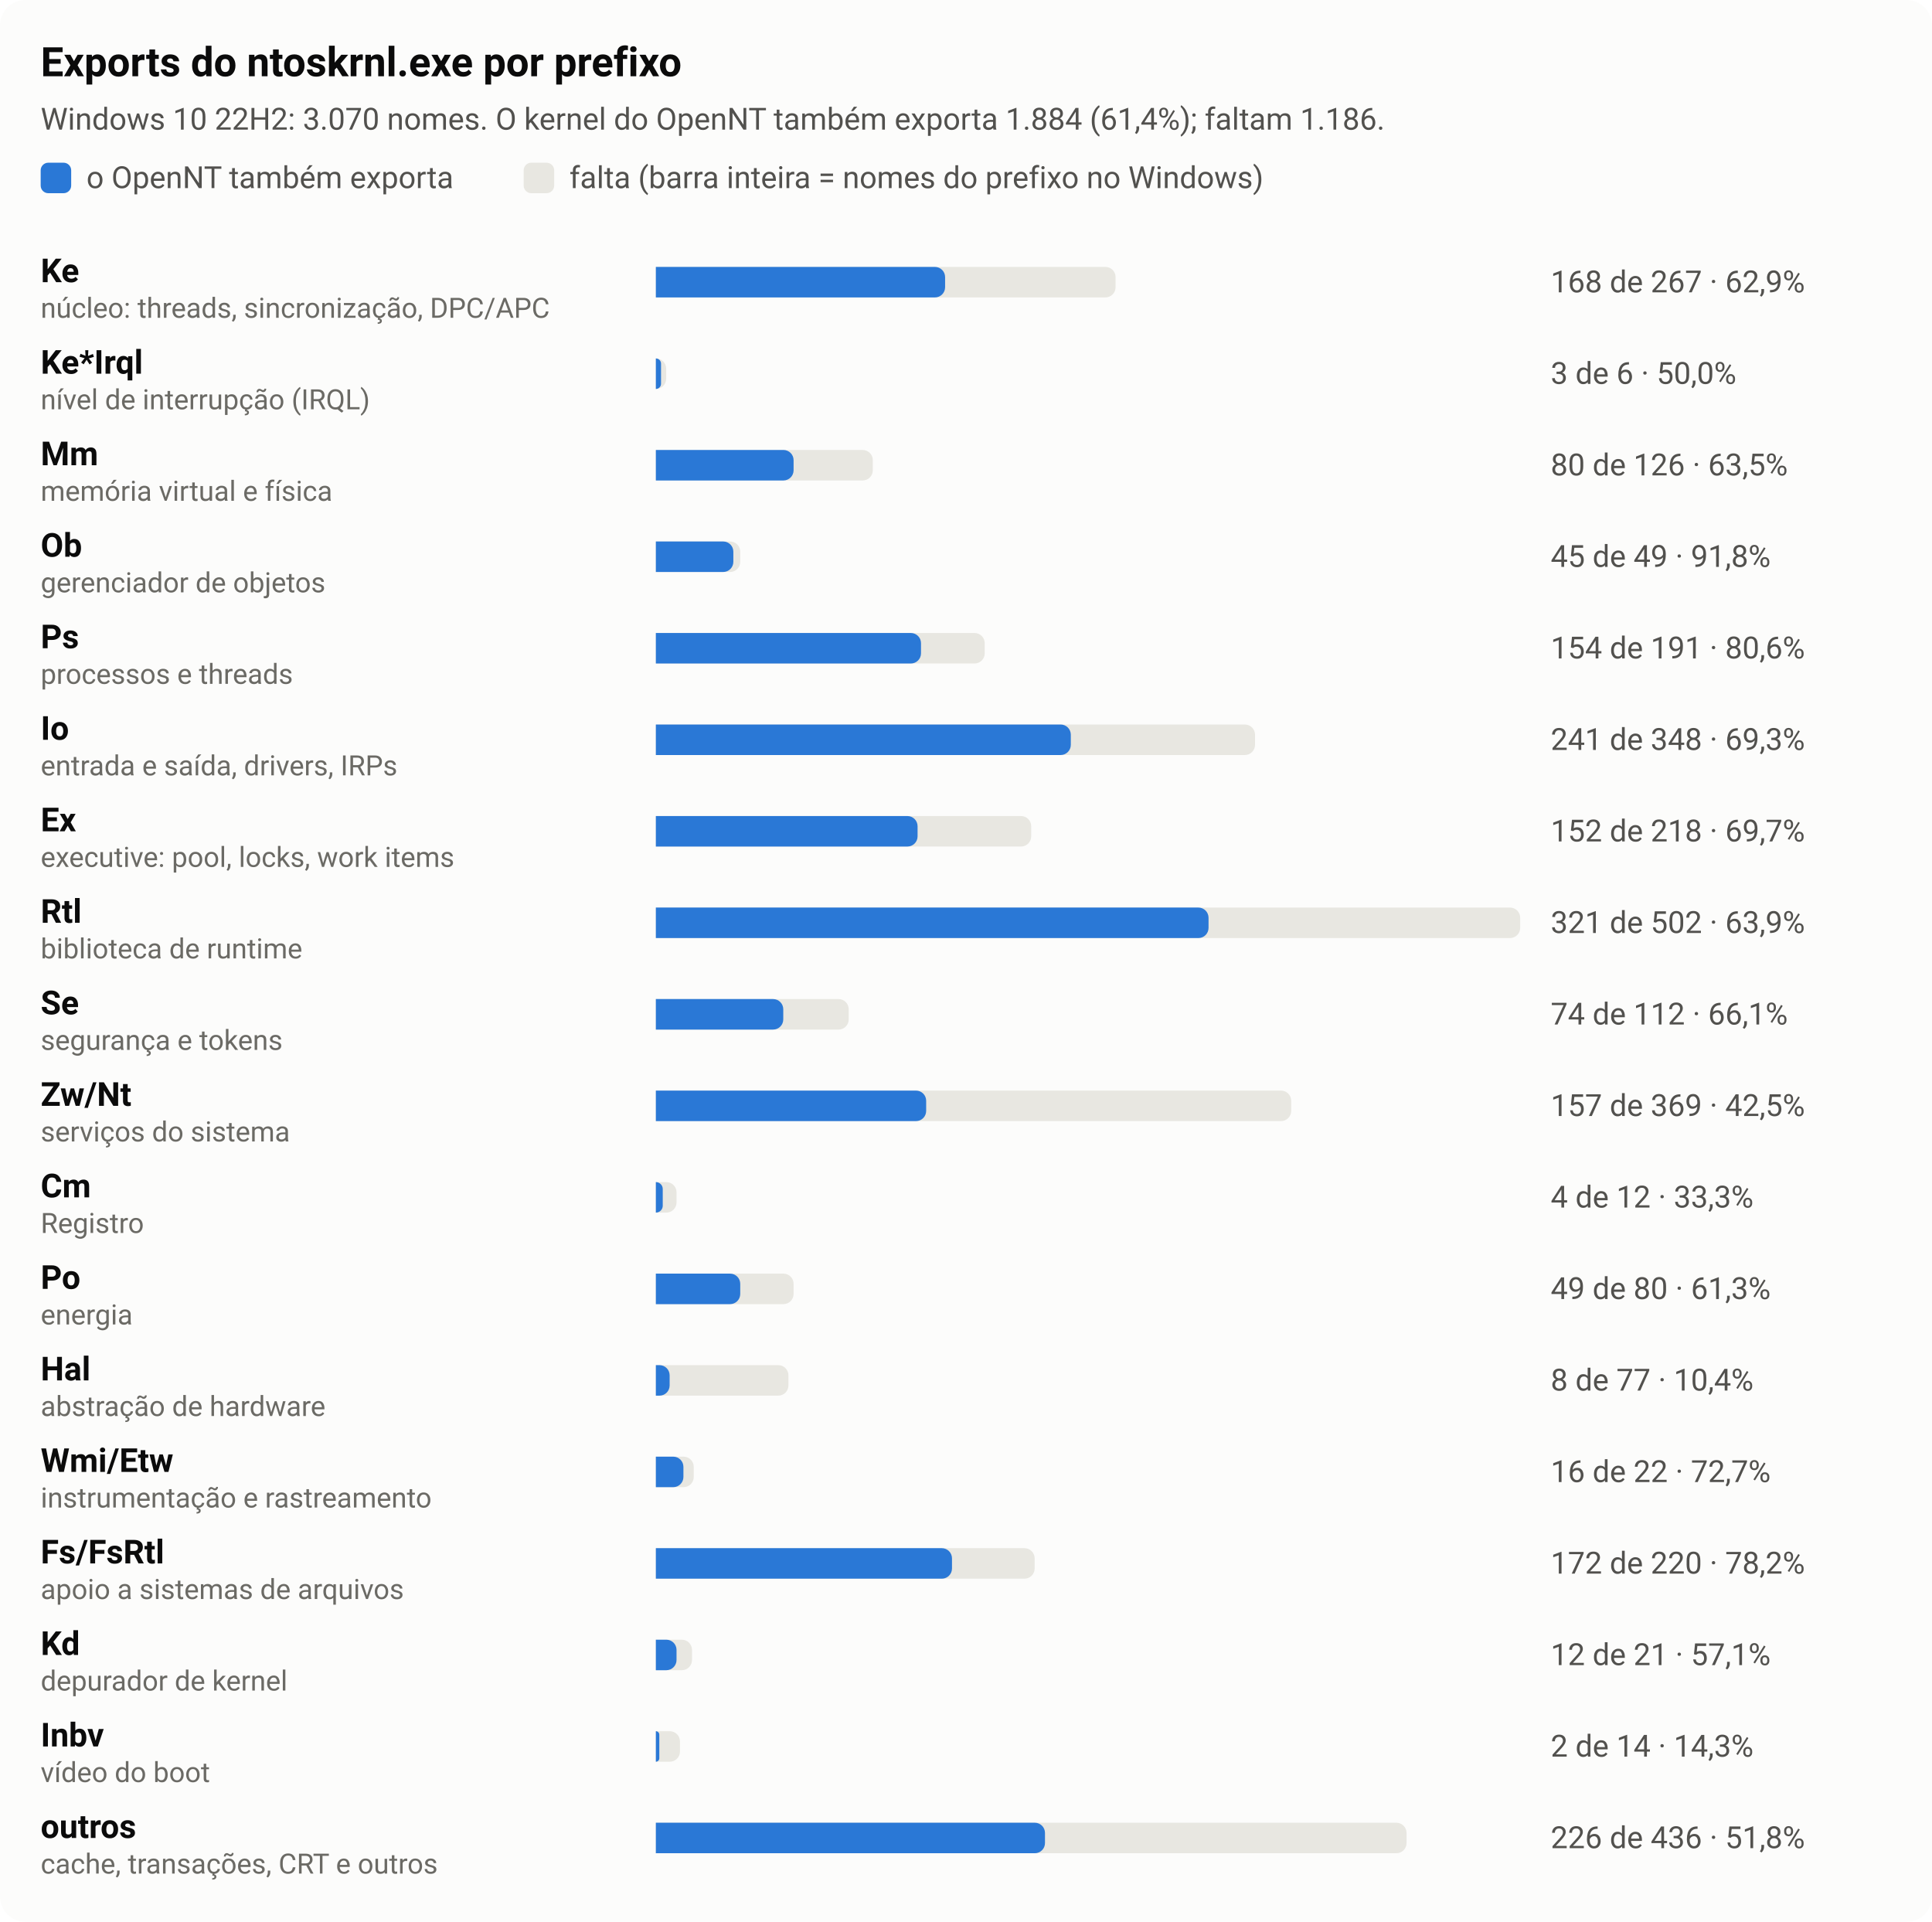
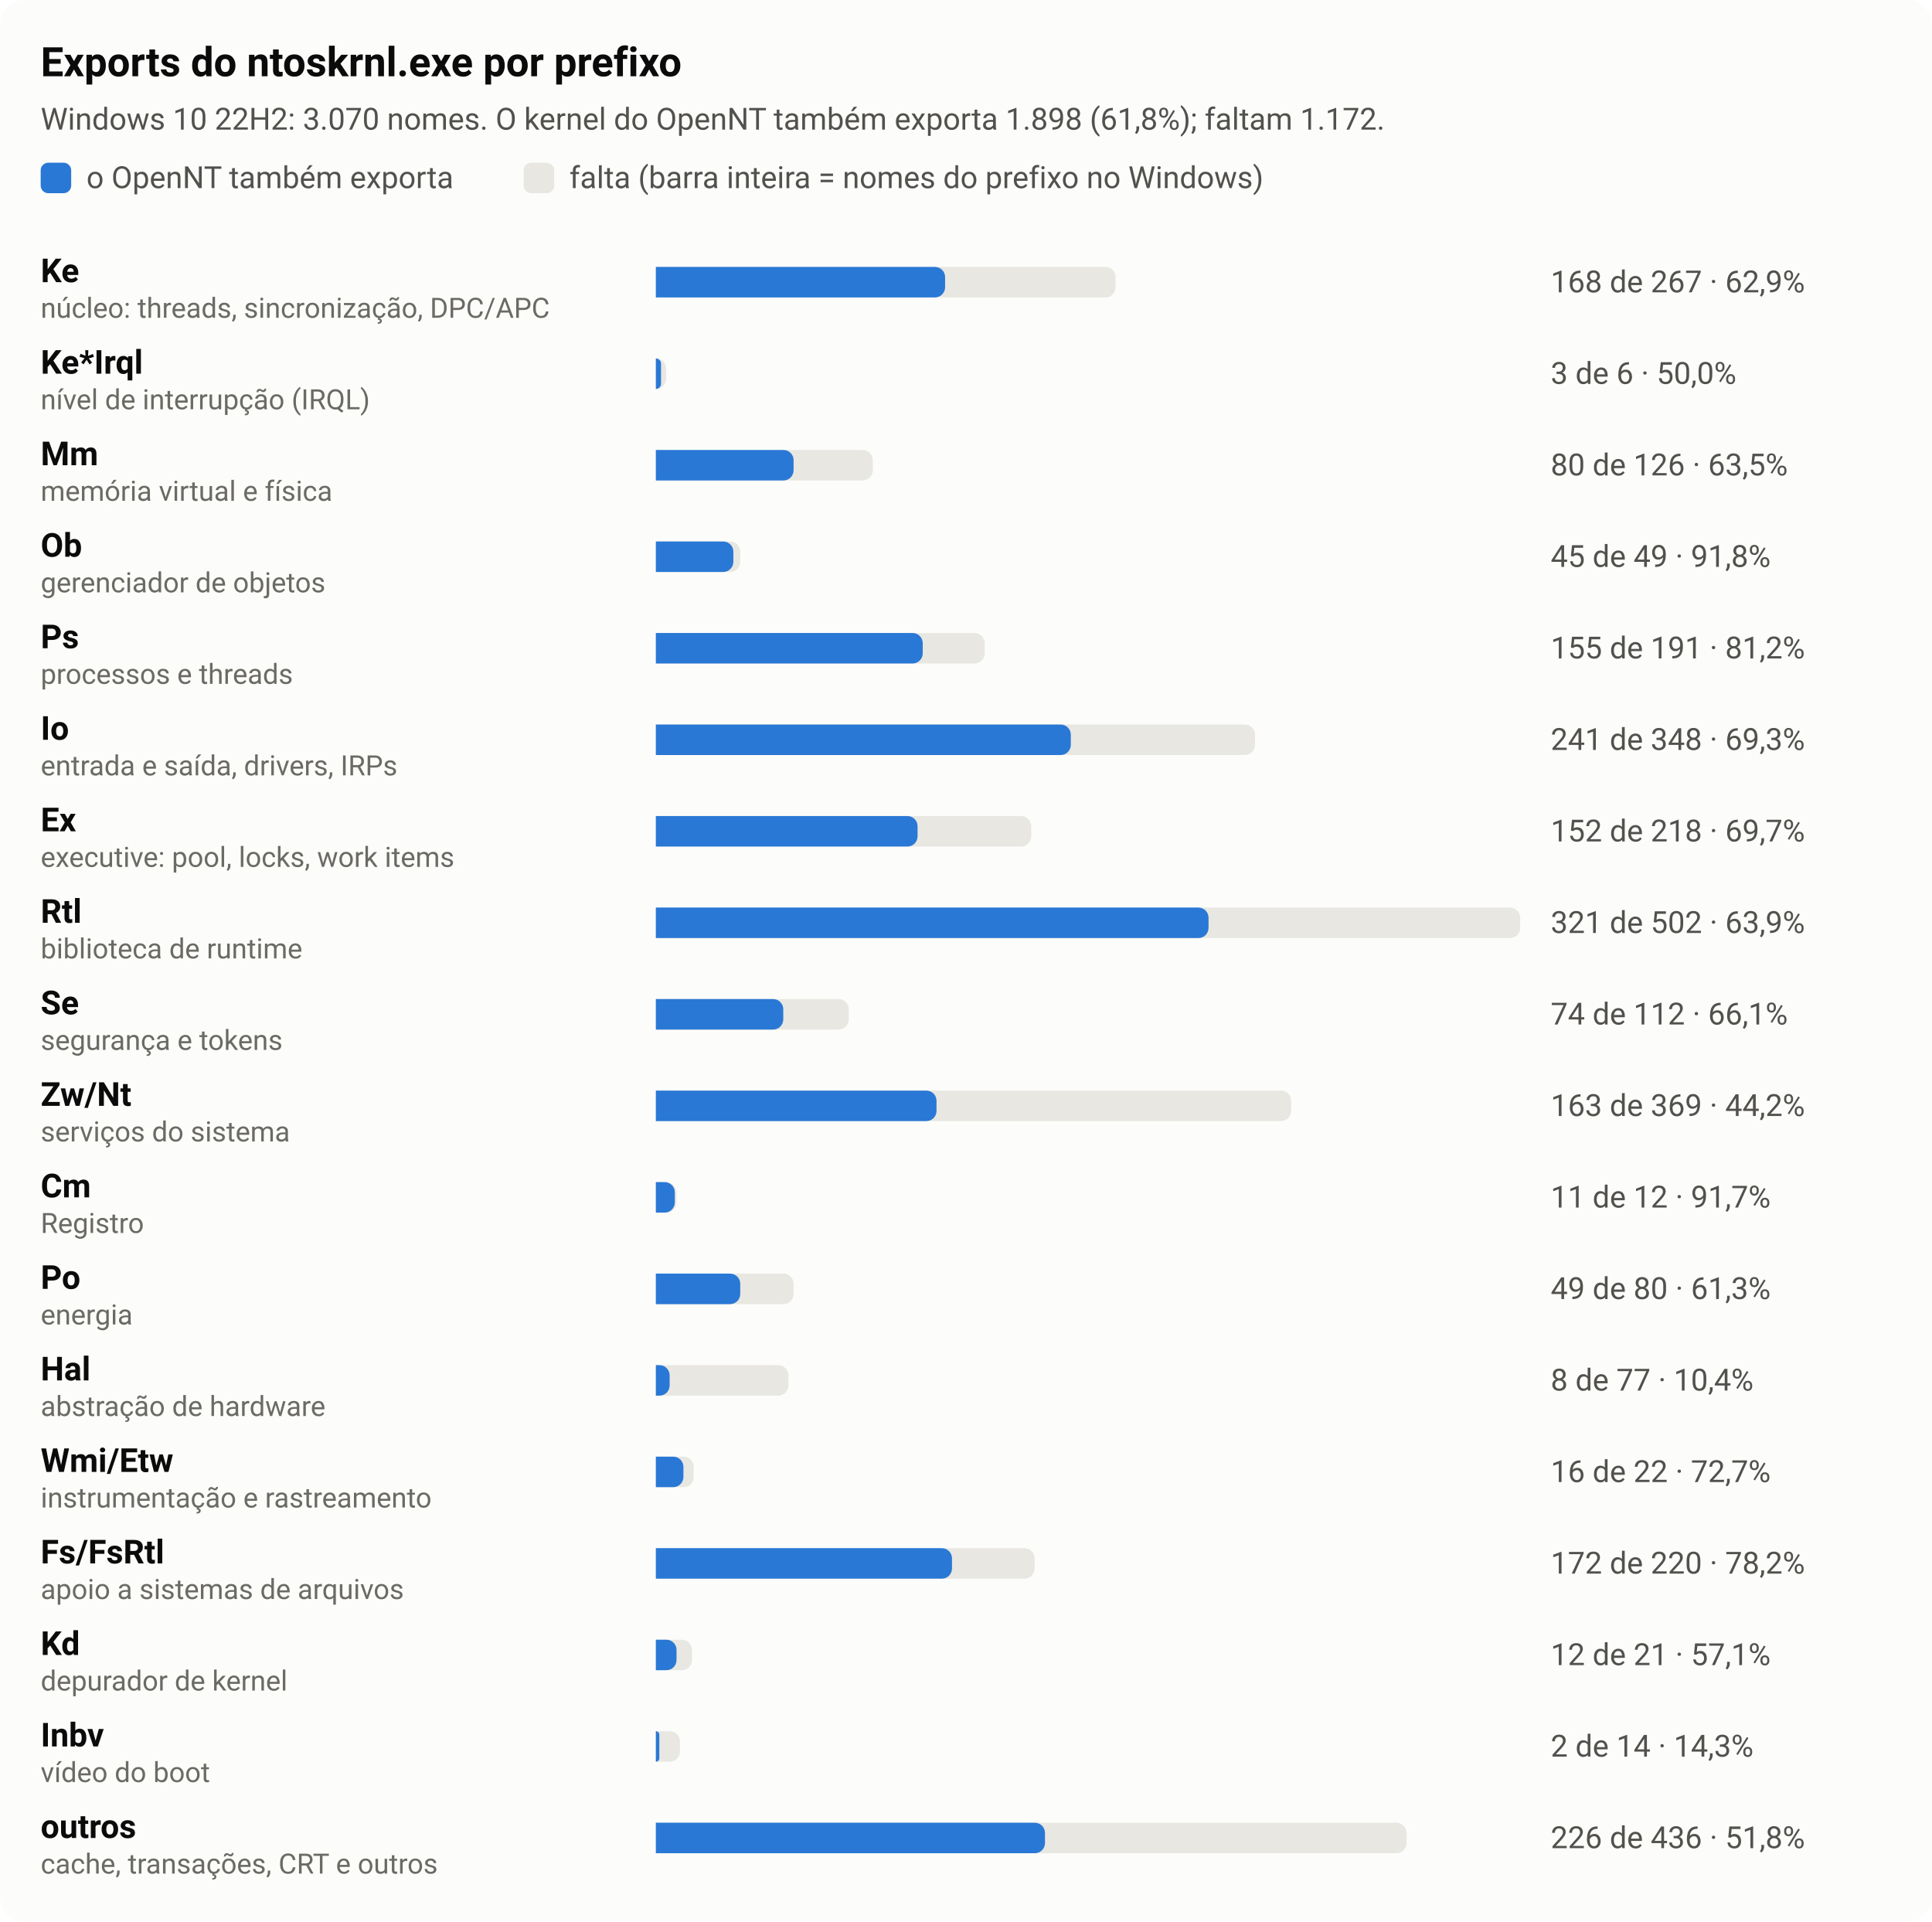
<svg xmlns="http://www.w3.org/2000/svg" width="760" height="756" viewBox="0 0 760 756" role="img" aria-labelledby="pc-title">
  <style>.pc-bg{fill:#fcfcfb}.pc-t{font:600 16px system-ui,-apple-system,Segoe UI,Roboto,sans-serif;fill:#0b0b0b}.pc-s,.pc-v{font:12px system-ui,-apple-system,Segoe UI,Roboto,sans-serif;fill:#52514e}.pc-v{font-variant-numeric:tabular-nums}.pc-l{font:600 13px system-ui,-apple-system,Segoe UI,Roboto,sans-serif;fill:#0b0b0b}.pc-m{font:11px system-ui,-apple-system,Segoe UI,Roboto,sans-serif;fill:#6b6a65}.pc-k{fill:#e8e7e1}.pc-a{fill:#2a78d6}@media (prefers-color-scheme:dark){.pc-bg{fill:#1a1a19}.pc-t,.pc-l{fill:#f0efec}.pc-s,.pc-v{fill:#c3c2b7}.pc-m{fill:#9d9b94}.pc-k{fill:#2c2c2a}.pc-a{fill:#3987e5}}</style>
  <rect class="pc-bg" width="760" height="756" rx="10" />
  <text class="pc-t" x="16" y="30">Exports do ntoskrnl.exe por prefixo</text>
-   <text class="pc-s" x="16" y="51">Windows 10 22H2: 3.070 nomes. O kernel do OpenNT também exporta 1.884 (61,4%); faltam 1.186.</text>
+   <text class="pc-s" x="16" y="51">Windows 10 22H2: 3.070 nomes. O kernel do OpenNT também exporta 1.898 (61,8%); faltam 1.172.</text>
  <rect class="pc-a" x="16" y="64" width="12" height="12" rx="3" />
  <text class="pc-v" x="34" y="74">o OpenNT também exporta</text>
  <rect class="pc-k" x="206" y="64" width="12" height="12" rx="3" />
  <text class="pc-v" x="224" y="74">falta (barra inteira = nomes do prefixo no Windows)</text>
  <g>
    <text class="pc-l" x="16" y="111">Ke</text>
    <text class="pc-m" x="16" y="125">núcleo: threads, sincronização, DPC/APC</text>
    <path class="pc-k" d="M258.0 105.0h176.84a4 4 0 0 1 4 4v4a4 4 0 0 1 -4 4h-176.84z" />
    <path class="pc-a" d="M258.0 105.0h109.78a4 4 0 0 1 4 4v4a4 4 0 0 1 -4 4h-109.78z" />
    <text class="pc-v" x="610" y="115">168 de 267 · 62,9%</text>
  </g>
  <g>
    <text class="pc-l" x="16" y="147">Ke*Irql</text>
    <text class="pc-m" x="16" y="161">nível de interrupção (IRQL)</text>
    <path class="pc-k" d="M258.0 141.0h0.06a4 4 0 0 1 4 4v4a4 4 0 0 1 -4 4h-0.06z" />
    <path class="pc-a" d="M258.0 141.0h0.00a2.032 2.032 0 0 1 2.032 2.032v7.936a2.032 2.032 0 0 1 -2.032 2.032h-0.00z" />
    <text class="pc-v" x="610" y="151">3 de 6 · 50,0%</text>
  </g>
  <g>
    <text class="pc-l" x="16" y="183">Mm</text>
    <text class="pc-m" x="16" y="197">memória virtual e física</text>
    <path class="pc-k" d="M258.0 177.0h81.34a4 4 0 0 1 4 4v4a4 4 0 0 1 -4 4h-81.34z" />
    <path class="pc-a" d="M258.0 177.0h50.18a4 4 0 0 1 4 4v4a4 4 0 0 1 -4 4h-50.18z" />
    <text class="pc-v" x="610" y="187">80 de 126 · 63,5%</text>
  </g>
  <g>
    <text class="pc-l" x="16" y="219">Ob</text>
    <text class="pc-m" x="16" y="233">gerenciador de objetos</text>
    <path class="pc-k" d="M258.0 213.0h29.19a4 4 0 0 1 4 4v4a4 4 0 0 1 -4 4h-29.19z" />
    <path class="pc-a" d="M258.0 213.0h26.48a4 4 0 0 1 4 4v4a4 4 0 0 1 -4 4h-26.48z" />
    <text class="pc-v" x="610" y="223">45 de 49 · 91,8%</text>
  </g>
  <g>
    <text class="pc-l" x="16" y="255">Ps</text>
    <text class="pc-m" x="16" y="269">processos e threads</text>
    <path class="pc-k" d="M258.0 249.0h125.36a4 4 0 0 1 4 4v4a4 4 0 0 1 -4 4h-125.36z" />
-     <path class="pc-a" d="M258.0 249.0h100.30a4 4 0 0 1 4 4v4a4 4 0 0 1 -4 4h-100.30z" />
-     <text class="pc-v" x="610" y="259">154 de 191 · 80,6%</text>
+     <path class="pc-a" d="M258.0 249.0h100.98a4 4 0 0 1 4 4v4a4 4 0 0 1 -4 4h-100.98z" />
+     <text class="pc-v" x="610" y="259">155 de 191 · 81,2%</text>
  </g>
  <g>
    <text class="pc-l" x="16" y="291">Io</text>
    <text class="pc-m" x="16" y="305">entrada e saída, drivers, IRPs</text>
    <path class="pc-k" d="M258.0 285.0h231.70a4 4 0 0 1 4 4v4a4 4 0 0 1 -4 4h-231.70z" />
    <path class="pc-a" d="M258.0 285.0h159.23a4 4 0 0 1 4 4v4a4 4 0 0 1 -4 4h-159.23z" />
    <text class="pc-v" x="610" y="295">241 de 348 · 69,3%</text>
  </g>
  <g>
    <text class="pc-l" x="16" y="327">Ex</text>
    <text class="pc-m" x="16" y="341">executive: pool, locks, work items</text>
    <path class="pc-k" d="M258.0 321.0h143.65a4 4 0 0 1 4 4v4a4 4 0 0 1 -4 4h-143.65z" />
    <path class="pc-a" d="M258.0 321.0h98.95a4 4 0 0 1 4 4v4a4 4 0 0 1 -4 4h-98.95z" />
    <text class="pc-v" x="610" y="331">152 de 218 · 69,7%</text>
  </g>
  <g>
    <text class="pc-l" x="16" y="363">Rtl</text>
    <text class="pc-m" x="16" y="377">biblioteca de runtime</text>
    <path class="pc-k" d="M258.0 357.0h336.00a4 4 0 0 1 4 4v4a4 4 0 0 1 -4 4h-336.00z" />
    <path class="pc-a" d="M258.0 357.0h213.41a4 4 0 0 1 4 4v4a4 4 0 0 1 -4 4h-213.41z" />
    <text class="pc-v" x="610" y="367">321 de 502 · 63,9%</text>
  </g>
  <g>
    <text class="pc-l" x="16" y="399">Se</text>
    <text class="pc-m" x="16" y="413">segurança e tokens</text>
    <path class="pc-k" d="M258.0 393.0h71.86a4 4 0 0 1 4 4v4a4 4 0 0 1 -4 4h-71.86z" />
    <path class="pc-a" d="M258.0 393.0h46.12a4 4 0 0 1 4 4v4a4 4 0 0 1 -4 4h-46.12z" />
    <text class="pc-v" x="610" y="403">74 de 112 · 66,1%</text>
  </g>
  <g>
    <text class="pc-l" x="16" y="435">Zw/Nt</text>
    <text class="pc-m" x="16" y="449">serviços do sistema</text>
    <path class="pc-k" d="M258.0 429.0h245.92a4 4 0 0 1 4 4v4a4 4 0 0 1 -4 4h-245.92z" />
-     <path class="pc-a" d="M258.0 429.0h102.33a4 4 0 0 1 4 4v4a4 4 0 0 1 -4 4h-102.33z" />
-     <text class="pc-v" x="610" y="439">157 de 369 · 42,5%</text>
+     <path class="pc-a" d="M258.0 429.0h106.40a4 4 0 0 1 4 4v4a4 4 0 0 1 -4 4h-106.40z" />
+     <text class="pc-v" x="610" y="439">163 de 369 · 44,2%</text>
  </g>
  <g>
    <text class="pc-l" x="16" y="471">Cm</text>
    <text class="pc-m" x="16" y="485">Registro</text>
    <path class="pc-k" d="M258.0 465.0h4.13a4 4 0 0 1 4 4v4a4 4 0 0 1 -4 4h-4.13z" />
-     <path class="pc-a" d="M258.0 465.0h0.00a2.709 2.709 0 0 1 2.709 2.709v6.582a2.709 2.709 0 0 1 -2.709 2.709h-0.00z" />
-     <text class="pc-v" x="610" y="475">4 de 12 · 33,3%</text>
+     <path class="pc-a" d="M258.0 465.0h3.45a4 4 0 0 1 4 4v4a4 4 0 0 1 -4 4h-3.45z" />
+     <text class="pc-v" x="610" y="475">11 de 12 · 91,7%</text>
  </g>
  <g>
    <text class="pc-l" x="16" y="507">Po</text>
    <text class="pc-m" x="16" y="521">energia</text>
    <path class="pc-k" d="M258.0 501.0h50.18a4 4 0 0 1 4 4v4a4 4 0 0 1 -4 4h-50.18z" />
    <path class="pc-a" d="M258.0 501.0h29.19a4 4 0 0 1 4 4v4a4 4 0 0 1 -4 4h-29.19z" />
    <text class="pc-v" x="610" y="511">49 de 80 · 61,3%</text>
  </g>
  <g>
    <text class="pc-l" x="16" y="543">Hal</text>
    <text class="pc-m" x="16" y="557">abstração de hardware</text>
    <path class="pc-k" d="M258.0 537.0h48.15a4 4 0 0 1 4 4v4a4 4 0 0 1 -4 4h-48.15z" />
    <path class="pc-a" d="M258.0 537.0h1.42a4 4 0 0 1 4 4v4a4 4 0 0 1 -4 4h-1.42z" />
    <text class="pc-v" x="610" y="547">8 de 77 · 10,4%</text>
  </g>
  <g>
    <text class="pc-l" x="16" y="579">Wmi/Etw</text>
    <text class="pc-m" x="16" y="593">instrumentação e rastreamento</text>
    <path class="pc-k" d="M258.0 573.0h10.90a4 4 0 0 1 4 4v4a4 4 0 0 1 -4 4h-10.90z" />
    <path class="pc-a" d="M258.0 573.0h6.84a4 4 0 0 1 4 4v4a4 4 0 0 1 -4 4h-6.84z" />
    <text class="pc-v" x="610" y="583">16 de 22 · 72,7%</text>
  </g>
  <g>
    <text class="pc-l" x="16" y="615">Fs/FsRtl</text>
    <text class="pc-m" x="16" y="629">apoio a sistemas de arquivos</text>
    <path class="pc-k" d="M258.0 609.0h145.00a4 4 0 0 1 4 4v4a4 4 0 0 1 -4 4h-145.00z" />
    <path class="pc-a" d="M258.0 609.0h112.49a4 4 0 0 1 4 4v4a4 4 0 0 1 -4 4h-112.49z" />
    <text class="pc-v" x="610" y="619">172 de 220 · 78,2%</text>
  </g>
  <g>
    <text class="pc-l" x="16" y="651">Kd</text>
    <text class="pc-m" x="16" y="665">depurador de kernel</text>
    <path class="pc-k" d="M258.0 645.0h10.22a4 4 0 0 1 4 4v4a4 4 0 0 1 -4 4h-10.22z" />
    <path class="pc-a" d="M258.0 645.0h4.13a4 4 0 0 1 4 4v4a4 4 0 0 1 -4 4h-4.13z" />
    <text class="pc-v" x="610" y="655">12 de 21 · 57,1%</text>
  </g>
  <g>
    <text class="pc-l" x="16" y="687">Inbv</text>
    <text class="pc-m" x="16" y="701">vídeo do boot</text>
    <path class="pc-k" d="M258.0 681.0h5.48a4 4 0 0 1 4 4v4a4 4 0 0 1 -4 4h-5.48z" />
    <path class="pc-a" d="M258.0 681.0h0.00a1.355 1.355 0 0 1 1.355 1.355v9.291a1.355 1.355 0 0 1 -1.355 1.355h-0.00z" />
    <text class="pc-v" x="610" y="691">2 de 14 · 14,3%</text>
  </g>
  <g>
    <text class="pc-l" x="16" y="723">outros</text>
    <text class="pc-m" x="16" y="737">cache, transações, CRT e outros</text>
    <path class="pc-k" d="M258.0 717.0h291.30a4 4 0 0 1 4 4v4a4 4 0 0 1 -4 4h-291.30z" />
    <path class="pc-a" d="M258.0 717.0h149.07a4 4 0 0 1 4 4v4a4 4 0 0 1 -4 4h-149.07z" />
    <text class="pc-v" x="610" y="727">226 de 436 · 51,8%</text>
  </g>
</svg>
